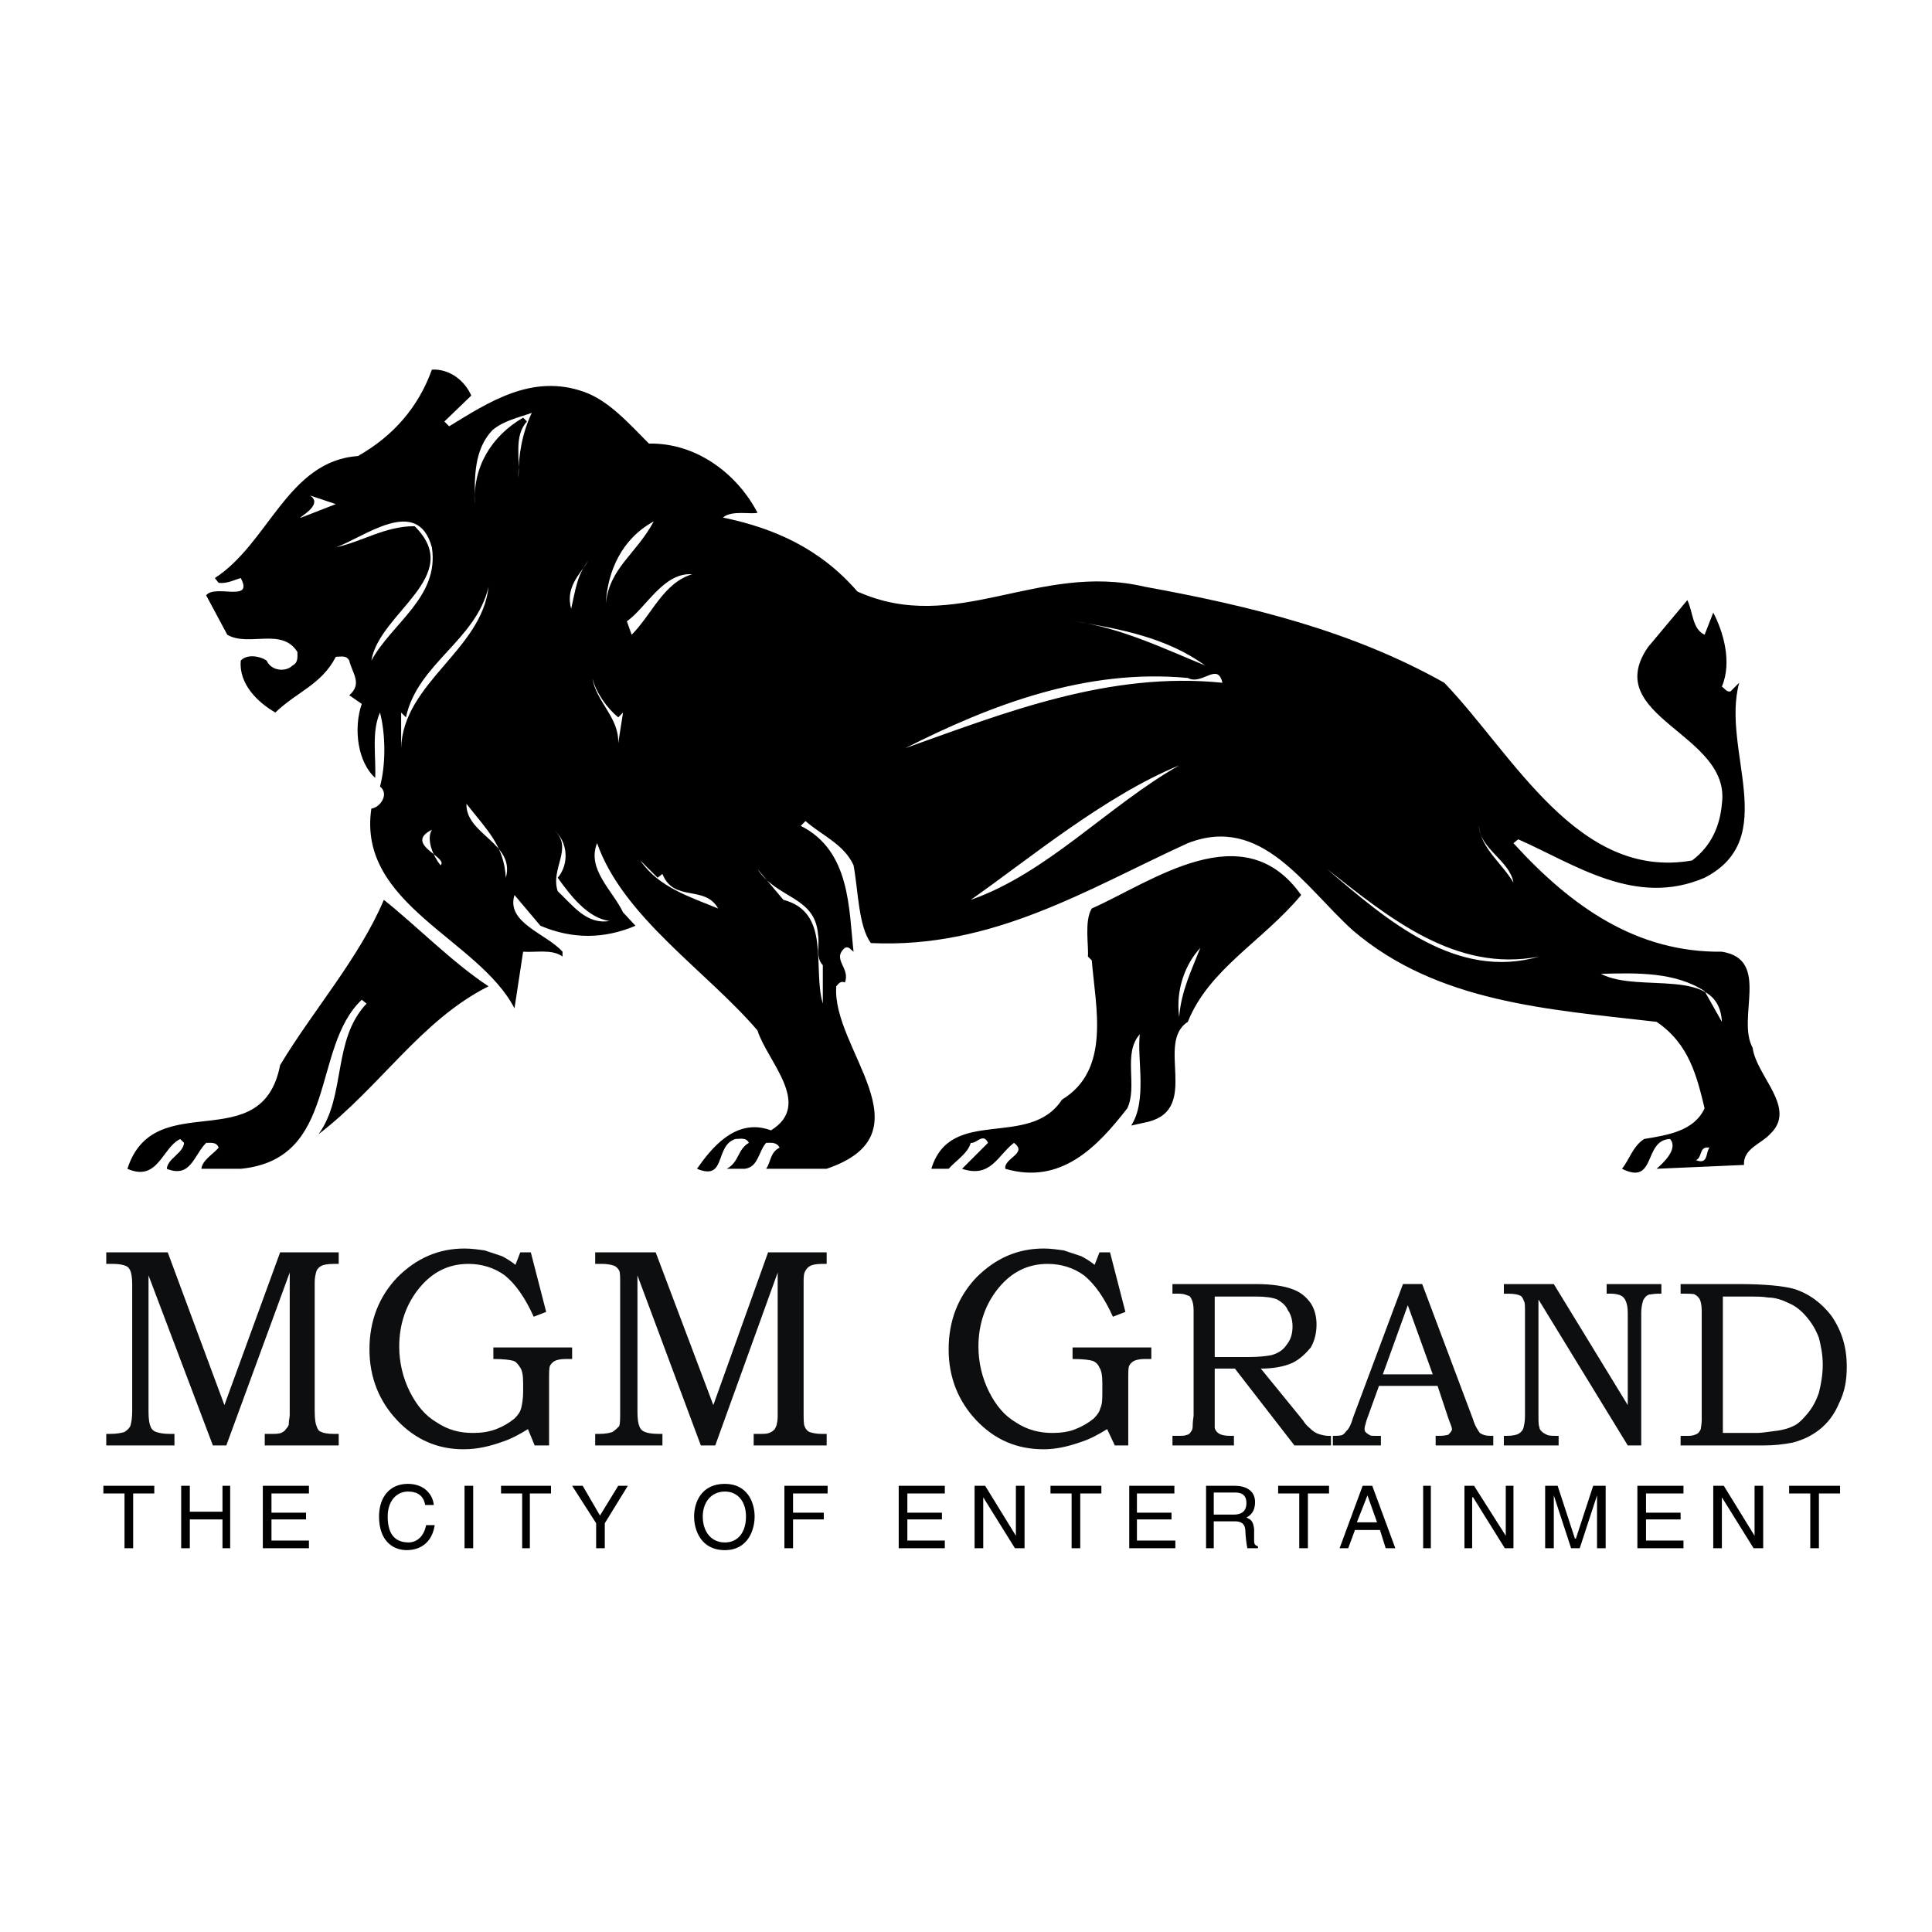
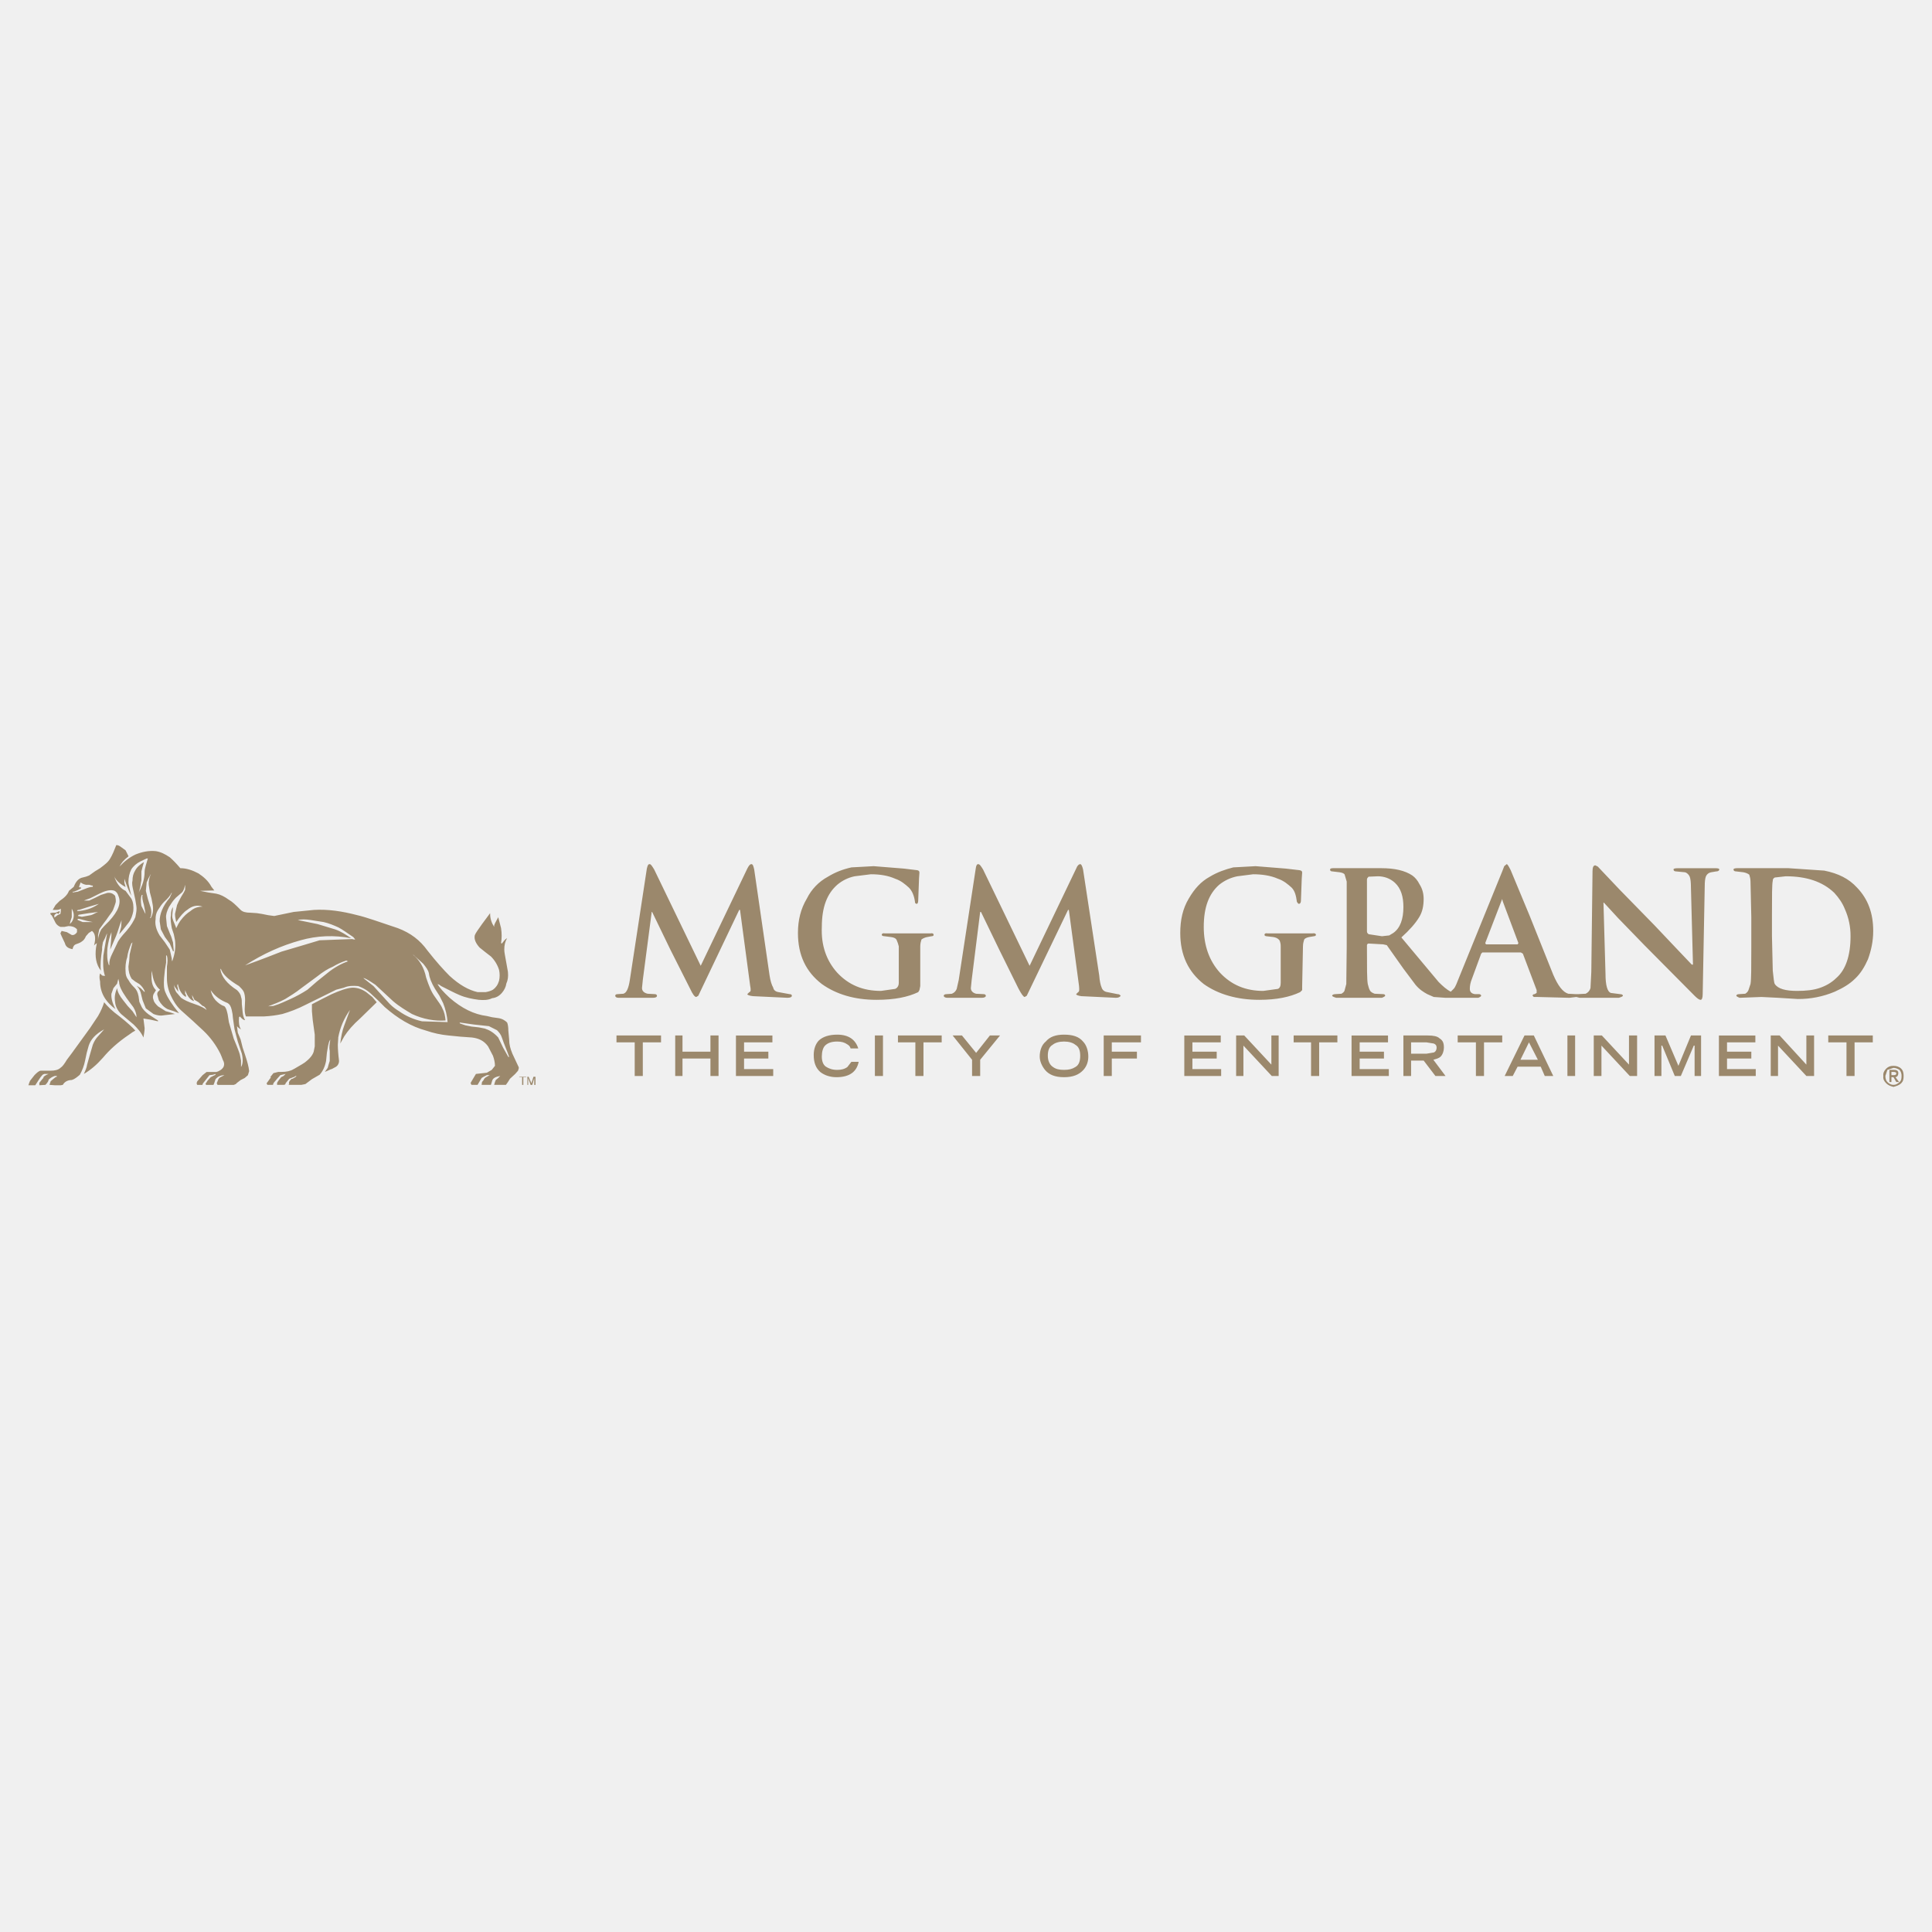
<svg xmlns="http://www.w3.org/2000/svg" width="2500" height="2500" viewBox="0 0 192.756 192.756">
  <g fill-rule="evenodd" clip-rule="evenodd">
-     <path fill="#fff" d="M0 0h192.756v192.756H0V0z" />
-     <path d="M129.818 89.299c-3.832 4.6-9.199 7.378-11.309 12.65-3.258 2.109 1.246 8.625-3.928 9.967l-1.727.383c1.629-2.49.576-6.611.863-9.104-1.725 1.916-.191 5.176-1.246 7.379-2.971 3.834-6.613 7.668-12.17 6.037-.193-1.053 2.299-1.533.861-2.588-1.629 1.246-2.301 3.547-5.175 2.588l2.587-2.588c-.479-1.053-1.15.098-1.724 0-.288 1.055-1.438 1.727-2.205 2.588H92.92c1.917-6.324 9.775-1.916 13.035-6.9 4.887-2.971 3.354-9.199 2.971-13.895l-.385-.384c.096-1.054-.383-3.545.385-4.792 6.039-2.682 15.142-9.486 20.892-1.341zm-82.8-49.833l-2.684 2.587.479.479c3.929-2.396 8.242-5.271 13.417-3.45 2.491.862 4.504 3.162 6.517 5.175 4.6-.096 8.721 2.875 10.829 6.9-.575.191-2.588-.288-3.45.479 5.079 1.054 9.68 3.066 13.417 7.379 9.775 4.409 18.018-2.971 28.654-.479 10.543 1.917 20.701 4.408 29.9 9.583 6.9 7.188 13.32 19.742 24.725 17.729 1.918-1.438 2.779-3.45 2.971-5.654.959-6.995-12.17-8.625-7.379-15.621l3.93-4.696c.574 1.15.479 2.875 1.725 3.45l.863-2.205c.959 1.821 1.916 4.888.861 7.379.289.191.48.575.863.479l.863-.862c-1.822 6.708 4.215 15.525-3.451 19.454-6.9 2.971-12.938-1.341-18.592-3.833l-.479.384c5.846 6.421 12.363 10.925 20.795 10.829 4.889.767 1.438 6.613 3.068 9.583.383 2.875 4.504 6.037 1.725 8.625-.863.959-2.684 1.438-2.588 3.066l-8.721.383c.67-.574 2.203-2.012 1.342-2.971-2.684.096-1.342 4.697-4.793 2.971.768-.957 1.055-2.203 2.205-2.971 2.301-.383 4.982-.766 6.037-3.066-.766-3.162-1.533-6.42-4.791-8.625-10.83-1.246-21.85-1.916-30.283-9.104-4.889-4.408-9.105-11.596-16.484-8.721-10.062 4.6-19.453 10.542-31.625 9.967-1.246-1.726-1.246-5.175-1.725-7.763-.958-2.108-3.163-2.971-4.792-4.409l-.479.479c4.983 2.492 4.792 8.337 5.271 12.554-.288-.192-.479-.575-.863-.383-1.342 1.15.575 2.012 0 3.449-.479-.191-.671.191-.862.385-.479 6.229 9.487 14.662-.958 18.207h-6.038c.479-.67.384-1.629 1.342-2.107-.287-.576-.862-.48-1.342-.48-.767.863-.767 2.396-2.108 2.588h-1.82c1.246-.67 1.054-1.916 2.204-2.588-.288-.574-.863-.383-1.342-.383-2.108.672-.862 4.217-3.833 2.971 1.342-1.916 3.833-5.174 7.379-3.832 4.217-2.588-.384-6.9-1.342-9.967-5.079-5.941-13.417-11.309-16.004-18.688-1.054 2.587 1.534 4.695 2.587 6.9l1.246 1.341c-3.163 1.342-6.325 1.342-9.487 0l-2.588-3.066c-.862 2.779 3.163 3.833 4.792 5.654v.479c-1.055-.766-2.684-.383-3.929-.479l-.863 5.654c-3.546-6.899-15.717-10.35-14.279-19.933.862-.096 1.821-1.438.862-2.204.575-2.108.575-5.175 0-7.379-.862 1.917-.383 4.409-.479 6.517-1.725-1.534-2.204-4.888-1.341-7.379l-1.246-.863c1.342-1.15.288-2.204 0-3.45-.287-.575-.862-.383-1.341-.383-1.438 2.779-3.833 3.45-6.038 5.558-1.821-1.054-3.642-2.875-3.45-5.175.575-.67 1.917-.479 2.588 0 .479 1.055 1.917 1.15 2.587.479.575-.288.479-.862.479-1.341-1.533-2.492-4.888-.479-6.996-1.725l-2.108-3.93c.862-1.15 4.792.767 3.45-1.725-.671.191-1.342.575-2.204.479l-.383-.479c5.367-3.45 7.284-11.691 14.279-12.171 3.546-2.013 6.038-4.888 7.379-8.625 1.725-.094 3.258 1.056 3.929 2.59zm1.725 58.938c-6.708 3.354-10.829 10.062-16.962 14.758 2.779-3.834 1.342-9.393 4.792-13.033l-.479-.383c-5.079 4.791-2.3 15.908-12.075 16.865H20.09c.096-.861 1.15-1.438 1.725-2.107-.191-.576-.767-.48-1.246-.48-1.246 1.246-1.534 3.547-3.929 2.588.096-1.053 1.629-1.533 1.725-2.588l-.383-.383c-1.821.863-2.205 4.312-5.271 2.971 2.684-8.338 13.417-.957 15.238-10.35 3.354-5.559 7.858-10.637 10.35-16.483 3.257 2.587 6.803 6.229 10.444 8.625z" />
-     <path d="M10.601 124.949h6.134l5.654 15.238 5.558-15.238h5.846v1.15h-.479c-.671 0-1.054.096-1.246.191a1.158 1.158 0 0 0-.479.479 3.762 3.762 0 0 0-.192 1.246v12.746c0 .863.096 1.342.192 1.533.096.289.191.48.479.576.192.096.575.191 1.246.191h.479v1.15h-7.379v-1.15h.575c.479 0 .767 0 1.055-.096.191-.096.383-.191.479-.383.192-.193.287-.385.287-.48 0-.383.096-.67.096-.959v-14.182l-6.325 17.25h-1.342l-6.421-16.963v13.607c0 .768.096 1.246.192 1.438.096.289.288.48.575.576s.67.191 1.341.191h.479v1.15H10.6v-1.15h.384c.671 0 1.15-.096 1.438-.191.287-.193.479-.385.575-.576.096-.287.192-.766.192-1.533v-12.65c0-.67-.096-1.148-.192-1.342-.096-.191-.191-.383-.479-.479-.191-.096-.671-.191-1.246-.191h-.671v-1.149zM51.906 124.949h1.054l1.533 5.941-1.246.48c-.863-1.918-1.821-3.26-2.875-4.121-1.055-.768-2.3-1.15-3.642-1.15-1.917 0-3.545.766-4.887 2.396-1.342 1.629-2.013 3.641-2.013 5.846 0 1.629.384 3.162 1.055 4.504.67 1.342 1.533 2.396 2.683 3.066 1.15.766 2.3 1.055 3.642 1.055.767 0 1.533-.096 2.3-.383a6.55 6.55 0 0 0 1.821-1.055c.383-.385.575-.672.671-1.055s.192-.959.192-1.629v-.863c0-.766-.096-1.246-.288-1.533-.192-.287-.384-.574-.671-.67-.288-.096-.958-.191-2.012-.191v-1.15h7.858v1.15h-.67c-.479 0-.863.096-1.054.191s-.383.287-.479.479c-.096.191-.096.67-.096 1.342v6.613h-1.438l-.671-1.629c-.767.479-1.629.957-2.491 1.244-1.342.48-2.588.768-3.93.768-2.587 0-4.792-.959-6.612-2.875s-2.779-4.312-2.779-7.092c0-2.875.958-5.271 2.779-7.188 1.917-1.916 4.121-2.875 6.708-2.875.671 0 1.342.096 2.013.191l1.725.574c.383.193.862.48 1.341.863l.479-1.244zM59.381 124.949h6.038l5.75 15.238 5.462-15.238h5.846v1.15h-.479c-.575 0-.958.096-1.15.191a1.152 1.152 0 0 0-.479.479c-.192.289-.192.672-.192 1.246v12.746c0 .863 0 1.342.096 1.533.096.289.288.48.479.576.288.096.671.191 1.246.191h.479v1.15h-7.283v-1.15h.479c.479 0 .862 0 1.054-.096.288-.096.383-.191.575-.383.095-.193.192-.385.192-.48.096-.383.096-.67.096-.959v-14.182l-6.229 17.25h-1.438l-6.325-16.963v13.607c0 .768.096 1.246.192 1.438a.86.86 0 0 0 .575.576c.191.096.67.191 1.342.191h.383v1.15h-6.708v-1.15h.383c.671 0 1.054-.096 1.342-.191.288-.193.479-.385.671-.576.096-.287.096-.766.096-1.533v-12.65c0-.67 0-1.148-.096-1.342a1.164 1.164 0 0 0-.479-.479 3.757 3.757 0 0 0-1.246-.191h-.67v-1.149h-.002zM109.693 124.949h1.055l1.533 5.941-1.246.48c-.863-1.918-1.82-3.26-2.875-4.121-1.055-.768-2.301-1.15-3.641-1.15-1.918 0-3.547.766-4.889 2.396-1.342 1.629-2.012 3.641-2.012 5.846 0 1.629.383 3.162 1.053 4.504.672 1.342 1.533 2.396 2.684 3.066 1.15.766 2.396 1.055 3.643 1.055.766 0 1.629-.096 2.299-.383a6.557 6.557 0 0 0 1.822-1.055c.383-.385.574-.672.67-1.055.191-.383.191-.959.191-1.629v-.863c0-.766-.096-1.246-.287-1.533a1.159 1.159 0 0 0-.67-.67c-.289-.096-.959-.191-2.014-.191v-1.15h7.859v1.15h-.672c-.479 0-.861.096-1.055.191-.191.096-.383.287-.479.479s-.096.67-.096 1.342v6.613h-1.342l-.766-1.629c-.768.479-1.629.957-2.492 1.244-1.342.48-2.588.768-3.834.768-2.684 0-4.887-.959-6.709-2.875-1.82-1.916-2.778-4.312-2.778-7.092 0-2.875.958-5.271 2.778-7.188 1.918-1.916 4.121-2.875 6.709-2.875.672 0 1.342.096 2.014.191l1.725.574c.383.193.861.48 1.342.863l.48-1.244zM125.314 129.357c.959 0 1.629.096 2.107.287.48.289.863.576 1.055 1.055.287.385.48.959.48 1.629 0 .768-.193 1.342-.576 1.822-.383.574-.861.861-1.533 1.053-.479.096-1.246.191-2.396.191h-3.258v-6.037h4.121zm-8.337-.287h.672c.383 0 .67.096.861.191.191 0 .289.191.383.383.098.193.193.576.193 1.055v10.543c-.096.67-.096 1.053-.096 1.148a.744.744 0 0 1-.191.48c-.098.191-.289.287-.385.287-.191.096-.479.096-.861.096h-.576v.959h6.133v-.959h-.383c-.574 0-.861-.096-1.055-.191a.982.982 0 0 1-.479-.576v-5.941h2.012l5.943 7.668h3.641v-.959h-.287c-.287 0-.672-.096-.959-.191s-.574-.287-.861-.576c-.096-.096-.385-.287-.672-.766l-4.217-5.176c1.246 0 2.301-.191 3.164-.574.766-.383 1.34-.959 1.82-1.533.383-.672.574-1.438.574-2.301 0-.766-.191-1.533-.574-2.107-.48-.672-1.055-1.15-1.918-1.438-.766-.289-2.012-.48-3.545-.48h-8.338v.958h.001zM140.457 130.221l2.49 6.9h-4.982l2.492-6.9zm-5.463 11.213c-.191.67-.385 1.053-.576 1.244-.191.193-.287.385-.479.48s-.574.096-.959.096v.959h4.793v-.959h-.48c-.383 0-.574 0-.67-.096-.191-.096-.287-.191-.385-.287-.094-.096-.094-.193-.094-.385 0-.096.094-.383.191-.766l1.246-3.449h5.846l1.053 3.162c.191.574.385.957.385 1.15 0 .191-.193.383-.385.574-.096 0-.383.096-.766.096h-.479v.959h5.75v-.959h-.289c-.479 0-.766-.096-1.053-.287-.193-.289-.48-.672-.672-1.342l-5.078-13.514h-1.918l-4.981 13.324zM150.039 128.111h4.984l7.379 12.076v-9.201c0-.574-.096-.957-.191-1.148a.977.977 0 0 0-.48-.576c-.191-.096-.574-.191-.957-.191h-.48v-.959h5.463v.959h-.287c-.479 0-.863.096-.959.096-.287.096-.479.383-.574.574a4.266 4.266 0 0 0-.191 1.246v13.227h-1.342l-8.912-14.568v11.598c0 .574 0 .957.096 1.148 0 .193.096.287.287.48.096.096.287.191.479.287s.576.096 1.15.096v.959h-5.463v-.959h.287c.576 0 .959-.096 1.15-.191s.383-.287.48-.479c.096-.289.191-.768.191-1.342v-10.256c0-.67 0-1.053-.096-1.148-.096-.289-.193-.48-.385-.576s-.574-.191-1.148-.191h-.48v-.961h-.001zM171.891 129.357h2.395c.959 0 1.629 0 2.109.096.766 0 1.533.287 2.107.576.67.287 1.246.766 1.725 1.342.576.67.959 1.342 1.246 2.107.191.768.383 1.629.383 2.684s-.191 2.012-.383 2.779c-.287.863-.67 1.533-1.15 2.107-.479.576-.957 1.055-1.438 1.246-.383.191-.957.383-1.82.48-.768.096-1.342.191-1.725.191h-3.449v-13.608zm-2.78-.191c.191.096.383.287.479.479.096.193.191.576.191 1.15v10.83c0 .479-.096.861-.096.959-.096.191-.191.383-.383.479s-.48.191-.768.191h-.861v.959h8.24c1.055 0 2.014-.098 2.971-.289 1.055-.287 1.822-.67 2.588-1.246.863-.67 1.533-1.533 2.012-2.682.576-1.15.768-2.301.768-3.643 0-1.916-.479-3.545-1.533-5.078-.959-1.246-2.205-2.205-3.738-2.684-1.053-.289-2.875-.48-5.557-.48h-5.75v.959c.861 0 1.34 0 1.437.096z" fill="#0c0e0f" />
-     <path d="M53.056 41.191c-.958 2.012-1.342 4.217-1.342 6.517.192-1.917-.479-4.217.863-5.654l-.383-.383c-3.163 1.821-5.079 4.983-4.792 8.625-.096-2.683-.096-5.462 1.725-7.379 1.149-.959 2.587-1.247 3.929-1.726zM30.056 51.637c-.671.191 2.396-1.246.863-2.205l2.587.863-3.45 1.342zM43.089 54.607c.767 4.983-4.025 7.571-6.037 11.308.767-4.792 9.391-8.434 4.312-13.417-2.971 0-5.175 1.534-7.858 2.108 2.779-.957 8.145-5.27 9.583.001zM60.435 60.262c.191-3.354 1.629-6.517 4.792-8.242-1.821 3.354-4.409 4.6-4.792 8.242zM47.88 52.882l.384 1.725-.384-1.725zM56.985 60.741c-.575-2.108.767-3.354 1.725-4.792-1.15 1.342-1.341 3.163-1.725 4.792zM69.06 57.291c-2.875.863-4.025 4.025-6.038 6.038l-.479-1.342c1.917-1.342 3.642-4.888 6.517-4.696zM40.022 74.637v-3.546l.479.479c1.15-5.366 6.996-7.666 8.242-13.033-.67 6.325-8.529 9.583-8.721 16.1zM120.234 66.395c-4.217-1.725-8.336-3.737-13.033-4.408 4.602.766 9.201 1.629 13.033 4.408zM121.961 68.12c-11.309-1.15-21.658 2.971-31.625 6.517 8.528-4.313 18.016-7.955 28.174-6.996 1.437.767 2.97-1.629 3.451.479zM61.681 71.57l.479-.479-.479 3.067c.096-2.588-2.204-4.121-2.587-6.517.383 1.533 1.532 3.067 2.587 3.929zM96.852 89.779c5.75-4.025 13.32-10.351 20.796-13.417-7.091 4.025-13.128 10.733-20.796 13.417zM50.468 87.574c.958-3.45-4.025-4.312-3.929-7.379 2.012 2.588 3.737 4.121 3.929 7.379zM150.998 88.053c-1.15-1.917-3.258-3.45-3.451-5.654.098 2.3 3.068 3.45 3.451 5.654zM43.089 82.783c-.575.958.096 2.588.863 3.546.862-.767-3.738-2.109-.863-3.546zM55.643 87.574c1.246 1.725 2.971 4.025 5.175 4.312-2.3.383-3.642-1.533-5.175-2.971-.767-2.3 1.629-4.312-.383-6.133 1.437 1.246 1.533 3.451.383 4.792zM66.089 87.191c1.149 2.875 4.216 1.054 5.559 3.45-2.779-1.15-5.942-2.108-7.763-4.792l1.725 1.725.479-.383zM81.614 93.229c.192.958-.288 2.3.479 3.066v3.834c-1.054-3.547.862-9.104-3.929-10.35l-2.587-3.067c1.917 2.97 5.75 2.683 6.037 6.517zM153.586 95.432c-8.242 2.396-15.143-3.545-21.18-8.721 6.229 4.888 12.842 10.351 21.18 8.721zM119.756 94.57c-.863 2.205-1.916 4.312-2.107 6.9-.385-2.779.669-5.366 2.107-6.9zM170.068 98.883l1.725 3.066c-.287-5.654-8.24-2.779-12.074-4.791 3.642-.096 7.379-.191 10.349 1.725zM170.549 114.504c-.385.479-.096 1.725-1.342 1.246.67-.289.287-1.438 1.342-1.246z" fill="#fff" />
-     <path d="M10.314 148.236h5.079v.768h-2.108v5.463h-.863v-5.463h-2.108v-.768zM22.197 148.236h.767v6.231h-.767v-2.875h-3.258v2.875h-.863v-6.231h.863v2.588h3.258v-2.588zM30.822 154.467h-4.6v-6.231h4.6v.768h-3.737v1.916h3.45v.672h-3.45v2.107h3.737v.768zM42.418 150.154c-.192-1.15-1.055-1.342-1.726-1.342-1.054 0-2.012.861-2.012 2.49 0 1.439.479 2.588 2.108 2.588.479 0 1.438-.287 1.725-1.725h.862c-.383 2.396-2.3 2.492-2.779 2.492-1.438 0-2.779-.959-2.779-3.355 0-1.916 1.054-3.258 2.875-3.258 1.63 0 2.492 1.055 2.588 2.109h-.862v.001zM46.347 148.236h.863v6.231h-.863v-6.231zM49.989 148.236h4.984v.768h-2.109v5.463h-.767v-5.463h-2.108v-.768zM60.339 154.467h-.862v-2.492l-2.396-3.739h1.054l1.725 2.971 1.821-2.971h.958l-2.3 3.739v2.492zM74.427 151.303c0 1.535-.767 2.588-2.108 2.588s-2.204-1.053-2.204-2.588c0-1.436.862-2.49 2.204-2.49s2.108 1.054 2.108 2.49zm.862 0c0-1.34-.671-3.258-2.971-3.258-2.396 0-3.067 1.918-3.067 3.258 0 1.342.671 3.355 3.067 3.355 2.3 0 2.971-2.013 2.971-3.355zM79.123 154.467h-.863v-6.231h4.312v.768h-3.449v1.916h3.066v.672h-3.066v2.875zM94.264 154.467h-4.6v-6.231h4.6v.768h-3.737v1.916h3.45v.672h-3.45v2.107h3.737v.768zM101.355 148.236h.864v6.231h-.959l-3.162-5.08v5.08h-.864v-6.231h1.055l3.066 4.985v-4.985zM104.807 148.236h5.078v.768h-2.108v5.463h-.863v-5.463h-2.107v-.768zM117.264 154.467h-4.6v-6.231h4.504v.768h-3.736v1.916h3.449v.672h-3.449v2.107h3.832v.768zM121.098 148.908h2.107c.48 0 1.15.096 1.15 1.055 0 .957-.67 1.148-1.246 1.148h-2.012v-2.203h.001zm0 2.875h2.107c.959 0 1.055.574 1.055 1.15 0 .191.096 1.148.191 1.533h1.055v-.191c-.287-.096-.383-.193-.383-.576v-1.15c-.096-.861-.383-.957-.768-1.148.385-.193.863-.576.863-1.533 0-1.246-1.055-1.631-2.014-1.631h-2.875v6.23h.768v-2.684h.001zM127.52 148.236h5.078v.768h-2.108v5.463h-.863v-5.463h-2.107v-.768zM135.377 151.879l1.055-2.684.957 2.684h-2.012zm2.301.766l.574 1.822h.959l-2.301-6.23h-.959l-2.299 6.23h.861l.672-1.822h2.493zM141.988 148.236h.768v6.231h-.768v-6.231zM150.23 148.236h.768v6.231h-.863l-3.162-5.08h-.096v5.08h-.768v-6.231h.959l3.162 4.985v-4.985zM159.336 154.467v-3.643-1.629l-1.725 5.271h-.863l-1.725-5.271v5.272h-.863v-6.23h1.246l1.725 5.271h.096l1.725-5.271h1.246v6.23h-.862zM167.961 154.467h-4.6v-6.231h4.6v.768h-3.738v1.916h3.451v.672h-3.451v2.107h3.738v.768zM175.053 148.236h.861v6.231h-.957l-3.164-5.08v5.08h-.861v-6.231h1.052l3.069 4.985v-4.985zM178.502 148.236h5.08v.768h-2.109v5.463h-.862v-5.463h-2.109v-.768z" />
+     <path fill="#fff" fill-opacity="0" d="M0 0h192.756v192.756H0V0z" />
+     <path d="M132.947 86.943l.688.081c.281.04.484.121.523.242l.203.687v6.587l-.041 3.636-.162.607c-.039.201-.201.281-.322.363l-.605.039c-.203 0-.324.082-.324.162 0 .041.121.121.404.203h4.566c.201-.082.322-.162.322-.203 0-.08-.039-.162-.201-.162l-.85-.039c-.201-.082-.402-.162-.484-.363-.08-.121-.121-.324-.201-.607-.082-.443-.082-1.656-.082-3.636v-.242c0-.081.082-.162.162-.162l1.455.081.363.081 1.656 2.343 1.213 1.617c.404.484.809.727 1.172.928l.646.283 1.172.082H147.493c.201-.082.283-.162.283-.203 0-.08-.082-.162-.203-.162h-.404c-.322-.039-.525-.201-.525-.523 0-.283.041-.607.242-1.092l.891-2.425.121-.121h3.838l.201.121 1.375 3.638v.281l-.203.121c-.16 0-.201.082-.201.162l.121.121h.404l3.152.082.686-.082.324.082h3.92c.281-.082.404-.162.404-.203 0-.08-.082-.162-.283-.162l-.93-.121c-.324-.121-.525-.727-.525-1.898l-.203-7.112h.041l1.414 1.536 2.627 2.708 5.01 5.05c.244.242.445.404.607.404.121 0 .201-.201.201-.566l.203-10.748c0-.485.039-.808.121-1.01a.683.683 0 0 1 .525-.404l.484-.081c.201 0 .322-.081.322-.202 0-.081-.121-.121-.402-.121h-3.678c-.363 0-.484.041-.484.121 0 .122.08.202.281.202l.85.081c.201.04.404.242.484.444s.121.566.121 1.091l.203 7.677h-.121l-1.537-1.616-2.182-2.304-3.475-3.556-2.182-2.303-.242-.122c-.203 0-.283.202-.283.606l-.121 10.022-.082 1.615a.863.863 0 0 1-.484.566l-.727.039H157.189l-.727-.039c-.525-.162-1.012-.768-1.496-1.9l-2.344-5.858-1.898-4.566c-.203-.404-.324-.606-.404-.606l-.242.202-.203.525-4.322 10.627c-.203.484-.324.889-.525 1.092l-.283.281c-.404-.201-.809-.564-1.213-.969l-3.717-4.445c.809-.727 1.414-1.415 1.777-2.02.324-.525.445-1.132.445-1.818 0-.525-.121-1.011-.404-1.455-.203-.404-.445-.687-.727-.889-.729-.485-1.738-.728-3.113-.728h-4.768c-.201 0-.322.041-.322.121.002.123.041.204.244.204zm-3.273-.121c.201.041.242.121.242.242l-.041.606-.08 2.182c0 .202-.08.323-.201.323-.082 0-.121-.081-.203-.202-.08-.606-.201-1.091-.525-1.415-.363-.323-.768-.687-1.373-.889-.729-.323-1.617-.444-2.465-.444l-1.576.202a4.169 4.169 0 0 0-1.818.849c-1.01.889-1.535 2.222-1.535 4.203 0 1.818.525 3.354 1.615 4.566 1.133 1.213 2.547 1.818 4.324 1.818l1.455-.201c.201-.082.283-.283.283-.607v-3.636a1.39 1.39 0 0 0-.121-.606c-.162-.202-.365-.283-.607-.323l-.686-.081c-.123 0-.203-.081-.203-.122 0-.161.121-.202.324-.161h4.443c.203-.041.365 0 .365.161 0 .041-.082.122-.203.122l-.484.081c-.203.041-.404.121-.484.243-.041.162-.123.364-.123.687l-.08 3.96v.404l-.201.201c-1.01.484-2.344.768-4.082.768-2.223 0-4.121-.566-5.535-1.576-1.535-1.211-2.344-2.869-2.344-5.091 0-1.293.242-2.424.848-3.435.566-.97 1.213-1.698 2.102-2.182.729-.444 1.535-.728 2.344-.93l2.223-.121 3.031.243 1.371.161zm6.869.646l.93-.041c.605 0 1.213.202 1.697.646.605.566.848 1.374.848 2.424 0 1.213-.322 2.102-1.01 2.586l-.404.243-.727.081-1.334-.202c-.08-.081-.162-.121-.162-.283V87.75c0-.12.082-.201.162-.282zm13.375 2.425l1.576 4.203-.082.121h-3.15l-.082-.121 1.617-4.203.08-.202.041.202zm23.314-2.95l.688.081c.242.04.445.121.605.242.041.162.123.364.123.687l.08 3.557v3.03c0 1.98 0 3.193-.08 3.636l-.203.607c-.08.201-.201.281-.324.363l-.605.039c-.201 0-.283.082-.283.162 0 .041.121.121.324.203l2.182-.082 1.656.082 1.98.121a9.293 9.293 0 0 0 3.678-.729c.809-.363 1.494-.768 2.02-1.293.566-.525.971-1.211 1.293-1.939.324-.889.525-1.818.525-2.829 0-1.778-.525-3.192-1.615-4.324-.809-.889-1.859-1.414-3.273-1.697l-3.596-.243h-5.053c-.242 0-.402.041-.402.121-.001.124.079.205.28.205zm3.557 4.323c0-1.898 0-3.03.08-3.394 0-.202.082-.242.203-.323l1.09-.122c2.061 0 3.678.525 4.85 1.657.445.485.809 1.01 1.051 1.616a6.5 6.5 0 0 1 .566 2.708c0 1.939-.486 3.354-1.416 4.162-.484.484-1.09.809-1.695 1.01-.607.203-1.334.283-2.223.283-1.133 0-1.9-.201-2.223-.688-.082-.121-.121-.605-.203-1.332l-.08-3.436v-2.141zm8.242 12.73v3.354h-.807v-3.354h-1.818v-.688h4.443v.688h-1.818zm3.477 2.746v1.213h.201v-.484h.203l.281.484h.283l-.363-.484c.201-.041.283-.203.283-.404 0-.203-.121-.324-.404-.324h-.484v-.001zm-.324-.121c-.201.203-.322.445-.283.729-.039.322.082.525.283.727.203.201.404.283.729.363.281-.08.564-.162.768-.363.201-.201.242-.404.242-.727 0-.283-.041-.525-.242-.729-.203-.201-.486-.283-.768-.283-.325 0-.526.082-.729.283zm.728-.08c.201 0 .402.08.605.201a.912.912 0 0 1 .201.607c0 .281-.039.484-.201.605-.203.201-.404.283-.605.283-.203 0-.404-.082-.607-.283-.121-.121-.201-.324-.201-.605l.201-.607.607-.201zm.281.525c0 .162-.08.201-.281.201h-.203v-.322h.203c.201 0 .281.08.281.121zm-8.201.284h-.77l-2.828-3.031v3.031h-.727v-4.041h.889l2.666 2.908v-2.908h.77v4.041zm-5.859-3.354h-2.828v.928h2.424v.688h-2.424v1.051h2.867v.688h-3.676v-4.041h3.637v.686zm-5.416-.687v4.041h-.646v-3.031h-.08l-1.293 3.031h-.605l-1.254-3.031h-.08v3.031h-.688v-4.041h1.092l1.293 3.029 1.252-3.029h1.009zm-6.383 0v4.041h-.729l-2.828-3.031v3.031h-.768v-4.041h.809l2.707 2.908v-2.908h.809zm-11.234 0l-1.979 4.041h.807l.484-.93h2.305l.404.93h.848l-1.939-4.041h-.93zm5.05 0v4.041h-.768v-4.041h.768zm-3.716 2.423h-1.738l.85-1.736.888 1.736zm-8-1.736v-.688h4.443v.688h-1.818v3.354h-.807v-3.354h-1.818zm-6.952 0h-2.828v.928h2.424v.688h-2.424v1.051h2.91v.688h-3.719v-4.041h3.637v.686zm4.85.524c0 .203-.082.404-.283.486l-.727.121h-1.537v-1.131h1.537l.727.119c.201.082.283.203.283.405zm.283-.928c-.203-.203-.607-.283-1.172-.283h-2.426v4.041h.768v-1.537h1.254l1.172 1.537h1.01l-1.213-1.617c.242-.08.525-.121.729-.322.201-.203.322-.566.322-.891 0-.485-.121-.727-.444-.928zm-12.002.404v3.354h-.809v-3.354h-1.736v-.688h4.363v.688h-1.818zm-4.041-.687v4.041h-.688l-2.828-3.031v3.031h-.727v-4.041h.809l2.707 2.908v-2.908h.727zM64.82 86.215c.121 0 .242.202.444.525l4.647 9.617 4.647-9.697c.162-.324.283-.445.404-.445.162 0 .202.202.283.525l1.536 10.587c.081.525.202.93.364 1.211.04.244.242.404.525.445l1.091.201c.202 0 .242.082.242.162 0 .121-.121.203-.444.203l-3.435-.162c-.364-.041-.565-.121-.565-.203l.202-.201c.162-.041.162-.242.081-.646l-1.01-7.556h-.082l-4.082 8.566-.202.121c-.162 0-.364-.283-.606-.807l-1.979-3.92-1.819-3.758h-.04l-.889 6.788-.081.809c0 .283.202.484.565.566l.728.039c.121 0 .202.082.202.162 0 .121-.121.203-.404.203h-3.435c-.202 0-.323-.082-.323-.203 0-.08.04-.162.242-.162l.566-.039c.323-.082.525-.566.646-1.375l1.697-11.111c.082-.324.122-.445.284-.445zm26.709.607c.162.041.202.121.202.242l-.04.606-.081 2.182c0 .202-.081.323-.121.323-.162 0-.202-.081-.202-.202-.081-.606-.283-1.091-.606-1.415-.364-.323-.768-.687-1.374-.889-.727-.323-1.536-.444-2.424-.444l-1.616.202a3.883 3.883 0 0 0-1.737.849c-1.011.889-1.536 2.222-1.536 4.203-.081 1.818.444 3.354 1.536 4.566 1.131 1.213 2.545 1.818 4.364 1.818l1.414-.201c.202-.082.364-.283.364-.607v-3.636a3.33 3.33 0 0 0-.202-.606c-.081-.202-.283-.283-.566-.323l-.646-.081c-.202 0-.283-.081-.283-.122 0-.161.122-.202.323-.161h4.526c.202-.041.323 0 .323.161 0 .041-.041.122-.202.122l-.445.081a1.409 1.409 0 0 0-.565.243c-.04.162-.121.364-.121.687v3.96l-.081.404-.121.201c-1.01.484-2.344.768-4.162.768-2.222 0-4.041-.566-5.455-1.576-1.576-1.211-2.384-2.869-2.384-5.091 0-1.293.283-2.424.889-3.435a4.988 4.988 0 0 1 2.102-2.182c.728-.444 1.455-.728 2.344-.93l2.222-.121 3.031.243 1.33.161zm6.344 4.162h-.08l-.849 6.788-.081.809c0 .283.202.484.526.566l.768.039c.121 0 .201.082.201.162 0 .121-.16.203-.404.203H94.52c-.202 0-.363-.082-.363-.203 0-.08.081-.162.283-.162l.525-.039a.821.821 0 0 0 .485-.484l.202-.891 1.697-11.111c.041-.324.121-.445.242-.445.162 0 .283.202.486.525l4.646 9.617 4.646-9.697c.121-.324.283-.445.404-.445s.201.202.283.525l1.615 10.587c.041.525.121.93.242 1.211.082.244.283.404.566.445l1.01.201c.203 0 .242.082.324.162-.082.121-.203.203-.486.203l-3.434-.162c-.324-.041-.525-.121-.525-.203l.201-.201c.121-.041.121-.242.082-.646l-1.012-7.556h-.08l-4.121 8.566-.203.121c-.121 0-.322-.283-.605-.807l-1.939-3.92-1.818-3.758zm23.922 13.012h-2.828v.928h2.424v.688h-2.424v1.051h2.867v.688h-3.676v-4.041h3.637v.686zm-7.961 0h-2.91v.928h2.506v.688h-2.506v1.738h-.807v-4.041h3.717v.687zm-6.547.242c.365.201.486.605.486 1.09 0 .525-.121.93-.486 1.131-.322.203-.646.283-1.131.283s-.809-.08-1.09-.283c-.324-.201-.525-.605-.525-1.131 0-.484.121-.889.484-1.09.242-.203.646-.324 1.131-.324s.889.121 1.131.324zm-1.131-1.011c-.809 0-1.414.203-1.818.688-.404.324-.605.889-.605 1.496 0 .443.201.928.525 1.332.404.486 1.01.729 1.898.729s1.496-.242 1.939-.729c.363-.404.486-.889.486-1.332 0-.607-.203-1.172-.525-1.496-.404-.485-1.011-.688-1.9-.688zm-10.182.082l1.415 1.736 1.373-1.736h1.01l-1.979 2.424v1.617h-.809v-1.617l-1.939-2.424h.929zm-6.385 0h4.364v.688h-1.818v3.354h-.809v-3.354h-1.737v-.688zm-1.494 0v4.041h-.808v-4.041h.808zm-4.566-.082c1.131 0 1.818.486 2.101 1.375h-.768c-.04-.162-.121-.283-.323-.404-.283-.201-.606-.283-1.01-.283-.526 0-.93.121-1.213.404-.202.201-.323.605-.323 1.092 0 .443.121.807.404 1.01.323.201.646.322 1.132.322.404 0 .727-.08 1.01-.283l.404-.523h.728c-.202 1.01-.93 1.535-2.223 1.535-.646 0-1.212-.203-1.617-.525-.444-.404-.646-.93-.646-1.697 0-.607.202-1.133.525-1.455.404-.365 1.01-.568 1.819-.568zm-6.466.769h-2.828v.928h2.424v.688h-2.424v1.051h2.909v.688h-3.718v-4.041h3.637v.686zm-11.112 0h-1.818v3.354h-.808v-3.354h-1.818v-.688h4.445v.688h-.001zm2.142-.687v1.615h2.788v-1.615h.808v4.041h-.808v-1.738h-2.788v1.738h-.727v-4.041h.727zM31.686 92.196l1.737.525c.606.202 1.131.565 1.616.889a10.772 10.772 0 0 0-5.051.202c-1.899.525-3.718 1.333-5.536 2.505 1.697-.606 2.909-1.091 3.637-1.374l2.182-.646 1.617-.485 3.232-.121.202.041h.122l-.202-.243c-.606-.404-1.091-.768-1.495-.97-.444-.202-.93-.404-1.455-.525l-1.293-.202c-.525-.081-.929-.081-1.293 0l1.98.404zm-.364-1.414c1.374-.081 2.789.121 4.324.525.889.202 2.223.687 4.041 1.293 1.293.485 2.223 1.212 2.95 2.222.889 1.131 1.616 1.939 2.223 2.545.97.891 1.898 1.416 2.788 1.617h.808c.243-.041.525-.121.728-.242.283-.203.485-.484.606-.889a2.482 2.482 0 0 0 0-1.092 3.268 3.268 0 0 0-.808-1.333l-.525-.404-.606-.485c-.364-.404-.566-.808-.485-1.212.121-.324.404-.646.727-1.132l.808-1.091v.081c0 .485.162.929.404 1.293v-.162l.081-.202.323-.605.281 1.091c.081.525.081 1.01 0 1.495l.081.041c.202-.243.324-.445.525-.526-.202.324-.283.688-.283 1.132 0 .283.081.606.162 1.091l.202 1.132c.04.484 0 .807-.162 1.172-.04.322-.202.646-.444.928-.283.324-.606.486-.97.525-.404.203-.848.203-1.333.162-.606-.08-1.293-.201-1.939-.484-.485-.203-1.091-.525-1.819-.889l-.162-.121-.202-.082c.202.363.606.809 1.213 1.375 1.212 1.051 2.424 1.656 3.717 1.818l.525.121.566.08c.404.041.728.242.929.445.081.201.121.484.121.809l.081.889c0 .484.121.928.323 1.414l.606 1.293c.081.121 0 .242-.041.404l-.283.322-.525.484-.202.324-.202.283h-1.172l.081-.283.081-.201.243-.203.202-.201c-.445.08-.728.201-.809.484l-.121.404h-.929l.04-.283.162-.201c.04-.123.121-.203.242-.283l.364-.203h-.283l-.323.162-.202.121-.404.688h-.606l-.081-.162v-.041l.283-.484.242-.404 1.091-.121.485-.283.323-.404c0-.322-.081-.686-.202-1.01l-.485-.93c-.404-.564-.929-.807-1.616-.889l-1.131-.08-1.212-.121a9.733 9.733 0 0 1-2.222-.484c-1.496-.404-2.829-1.213-4.122-2.344l-.605-.607-.647-.605a3.7 3.7 0 0 0-1.414-.889c-.485-.041-.97-.041-1.415.16l-.768.203-2.95 1.455c-.93.484-1.738.768-2.424.969a10.9 10.9 0 0 1-1.818.242h-1.818c-.081-.201-.121-.404-.121-.727l.04-.889c0-.324-.04-.607-.121-.809s-.283-.404-.485-.605c-1.01-.607-1.617-1.133-1.818-1.738v.082-.082l-.041.082c.121.727.646 1.414 1.657 2.061.202.201.364.402.404.686.081.203.081.404.081.729l.081.807c.04.365.121.566.242.77-.202 0-.323-.162-.525-.365l-.081.082c-.041.525 0 .93.202 1.211-.121-.08-.242-.121-.404-.322l.081.646.283.688.202.807.242.729c.202.605.364 1.172.404 1.615l-.122.404-.323.283-.404.203-.364.281-.121.121-.202.082h-1.616l-.081-.162.081-.201c.081-.203.121-.324.283-.404l.404-.203c-.404 0-.687.162-.889.404l-.121.363-.081.203h-.728c-.081-.082-.081-.162 0-.203l.121-.201.323-.363.485-.242v-.082l-.283.082-.323.039-.606.768-.081.121v.082h-.525c-.081-.082-.081-.203 0-.363l.525-.607.404-.322h.97c.323-.082.606-.283.727-.525.081-.203.081-.404-.081-.688l-.121-.322-.121-.283a8.175 8.175 0 0 0-1.697-2.303l-1.091-1.012-1.131-1.01c-.485-.445-.808-1.01-1.01-1.455a4.06 4.06 0 0 1-.404-1.777v-1.131c.081-.486.081-.809 0-1.092l-.081-.041v.728l-.121.727-.081.809c-.041.605-.041 1.092.161 1.494.202.486.606 1.133 1.333 2.021l-.525-.203-.606-.201c-.404-.201-.687-.525-.889-.889l-.122-.445c-.081-.201 0-.363.041-.404l.081-.08.121-.121c-.445-.363-.728-.971-.809-1.898l-.04.281v.324c0 .605.121 1.01.444 1.334l-.242.402c-.081.203-.081.404 0 .566.04.242.242.445.444.646l.768.484.444.121.485.162-1.091.121c-.404.082-.728 0-1.051-.121l-.768-.564-.323-.809-.202-.809a1.578 1.578 0 0 0-.404-.646l.404.242.404.404v-.121a1.988 1.988 0 0 0-.525-.688l-.404-.242-.364-.283c-.202-.322-.323-.727-.323-1.211l.081-.607.041-.606.283-1.212-.121.122c-.202.485-.364.97-.404 1.374-.162.444-.202 1.01-.162 1.456 0 .281.081.564.283.807.202.365.404.566.606.768.202.203.323.445.404.85l.081.566.202.443c.122.283.404.566.727.809l.93.605v.082a13.14 13.14 0 0 0-1.455-.283l.121.969c0 .324-.081.646-.121.93-.202-.484-.566-.889-.97-1.293l-1.252-1.051c-.364-.363-.566-.768-.606-1.211-.081-.486 0-.891.202-1.375.041.363.242.768.606 1.213l.444.564.485.525.404.607c0-.324-.121-.688-.323-1.01l-.364-.486-.323-.443c-.485-.688-.727-1.213-.727-1.576l-.081-.324-.121.486-.363.439-.202.566c-.041.404.081.93.404 1.535-.445-.324-.849-.727-1.131-1.213a3.008 3.008 0 0 1-.404-1.535c-.081-.363-.081-.605 0-.809l.202.203.202.039h.081c-.202-.605-.202-1.252-.162-2.02l.363-2.142v-.081l-.202.484-.202.404-.081.485v.243c-.121.808-.202 1.495-.121 2.102-.485-.607-.606-1.416-.485-2.304l.081-.444-.162.121-.121.121c.202-.728.121-1.212-.202-1.455l-.323.202-.283.323c-.081.202-.202.404-.404.525-.202.162-.404.202-.606.283-.202.081-.283.283-.323.485-.485-.081-.687-.283-.768-.606l-.323-.687-.121-.283.121-.243.525.121.485.283c.202.041.404-.081.525-.283V92.717l-.041-.04c-.202-.202-.484-.283-.808-.283l-.404.081h-.403a.944.944 0 0 1-.485-.404l-.283-.565-.121-.202a.223.223 0 0 1-.121-.202l.242-.041h.283l.404-.162v.162l-.081.041v.081l-.202-.081-.121.081-.121.122v.202c.041.081.041 0 .121-.041l.202-.161.283-.122.041-.283v-.242c-.041.04-.202.121-.404.121h-.405l.283-.485.404-.404c.485-.323.809-.646.93-1.01l.485-.404c.202-.526.485-.849.889-.929l.323-.081.323-.121.565-.404.525-.323c.485-.364.808-.606 1.01-.97.202-.323.404-.808.606-1.333.202 0 .323.081.485.202l.444.323.283.566v.04c-.485.364-.727.687-.889 1.01.485-.525 1.01-.93 1.616-1.212.606-.242 1.293-.404 2.021-.323.485.081.889.283 1.374.606.323.283.646.606 1.051 1.091.606 0 1.212.202 1.818.525.485.323.97.727 1.293 1.333l.283.364-1.415.04.809.162.808.122c.404.081.808.283 1.252.606.363.202.687.525 1.172 1.01.202.202.525.283 1.01.283l.606.041.525.081.606.122.606.081 1.939-.404 2.023-.202zm3.233 5.051a6.247 6.247 0 0 0-1.333.607c-.485.201-1.01.525-1.616 1.01l-1.536 1.131c-.606.484-1.172.809-1.616 1.092-.606.322-1.172.525-1.697.727l.525-.041c.687-.201 1.212-.484 1.697-.686a13.391 13.391 0 0 0 1.697-.93l.93-.809 1.01-.809c.728-.605 1.496-1.01 2.102-1.211l-.163-.081zm6.747-.526l-.121-.081c.646.525 1.131 1.293 1.333 2.303.283.85.525 1.455.889 1.939.323.486.606.809.728 1.133.202.363.282.768.323 1.211-1.051.082-2.223-.121-3.354-.646-.606-.363-1.293-.768-1.899-1.293l-1.738-1.615c-.485-.324-.889-.607-1.212-.688l.081.08.929.729.808.889.808.889c.324.324.606.525.93.727a6.259 6.259 0 0 0 2.303 1.012l2.546.08a6.476 6.476 0 0 0-.445-1.898l-.364-.729-.444-.686c-.364-.607-.565-1.133-.606-1.537-.081-.363-.283-.605-.566-.969l-.808-.728-.121-.122zm7.476 7.072l-1.495-.162-1.414-.201v.08c.162.08.364.121.565.201l.606.123.728.08.606.121c.485.162.889.404 1.333.889l.485 1.01.525.93h.081c-.202-.605-.485-1.211-.728-1.939-.081-.283-.283-.525-.484-.727l-.808-.405zm3.031 5.051h.687v.041h-.283v.768h-.121v-.768h-.283v-.041zm.929 0l.283.646.202-.646h.202v.809h-.121v-.688l-.202.688h-.162l-.242-.688v.688h-.081v-.809h.121zm-15.153-7.436l-1.657 1.617c-.687.605-1.212 1.213-1.576 1.777l-.404.727c.081-.686.202-1.291.404-1.818l.566-1.535a6.843 6.843 0 0 0-1.172 2.748v.082l-.041.646c0 .402.041.969.122 1.615a.706.706 0 0 1-.283.566l-.444.242c-.081 0-.202.08-.404.162l-.283.121.283-.404c.041-.203.121-.404.202-.688v-1.009c-.081-.404 0-.729.041-1.01v-.121l-.122.283-.081.322-.122.727-.081.809c-.121.605-.323 1.01-.646 1.375l-.768.443-.646.484-.404.082h-1.293l.081-.082c-.081-.121 0-.281.122-.402l.121-.123h.081l.283-.16.121-.121h-.081l-.121.08-.525.201-.363.445c0 .08-.041.162-.202.162h-.648v-.203l.121-.201.283-.363.243-.121.202-.203-.525.121-.323.363-.202.244c-.162.16-.202.281-.202.363h-.565c-.041-.082-.121-.162-.041-.203l.404-.564h-.081l.323-.404.485-.121h.323c.485 0 .889-.082 1.212-.283l.081-.041c.606-.363 1.01-.564 1.212-.768.404-.322.687-.727.727-1.051l.081-.404v-1.172l-.202-1.453-.081-.891v-.686l1.011-.525.97-.486c.728-.322 1.455-.605 2.061-.646.485 0 .889.123 1.374.445l.606.484.443.526zM7.36 88.963h-.081l-.04.081.525-.081.728-.283c.283-.121.565-.202.768-.202v-.122h-.081l-.283-.081h-.323c-.202-.041-.404-.122-.525-.242l-.162.444.081.081.081-.081.04.162-.404.202-.324.122zm.404 1.819l-.081.121c.768-.041 1.495-.242 2.182-.728l-.97.283-1.01.323h-.121v.001zm-.605.727l-.122.363-.081.323.081-.081.041-.04c.202-.202.283-.485.283-.768 0-.202-.081-.445-.202-.646v.849zm.605-.121l.404.081.889-.161c.202-.041.404-.202.728-.323l-.929.121-1.01.161-.082.121zm0 .404l.485.202h1.009l-.606-.121-.606-.161-.201-.042c-.081 0-.161.041-.081.122zm6.87-6.142l-.606.283c-.404.202-.728.485-.93.808-.202.404-.283.809-.283 1.293 0 .202.081.404.121.646l.162.688c-.283-.525-.485-1.091-.687-1.697v.404l.122.404h-.041c-.606-.324-.97-.727-1.091-1.051l.081.243c.243.606.606 1.01 1.051 1.212l.565.768c.202.323.243.808.202 1.252-.081.404-.202.809-.485 1.172-.404.525-.727.929-.929 1.131l.202-.727.04-.687-.04.121c-.162.404-.283.889-.485 1.415l-.606 1.414.081-.849c.041-.404.041-.687.041-.889-.202.485-.323 1.01-.404 1.617-.041.605-.041 1.212.161 1.697l.041-.081c-.041-.323.081-.687.283-1.091l.485-1.01c.121-.324.444-.728.929-1.253.485-.566.728-1.01.889-1.374.04-.243.121-.525.121-.849 0-.283-.081-.566-.121-.889l-.203-.929c-.081-.364-.162-.688-.081-.97 0-.404.081-.727.283-1.05.202-.364.525-.606.848-.809v.041l-.121.404-.122.485v.889c-.081.323-.081.646-.162.848l-.041.202-.081.202c.404-.728.606-1.414.606-2.142 0-.202.081-.404.121-.606l.202-.687h-.118v.001zm.404 1.576a4.946 4.946 0 0 0-.404.808l-.081.848.202.809.283.889c.081.323.081.606 0 .889l-.081.122h.081c.202-.324.283-.808.202-1.293l-.121-.646-.162-.606c-.041-.364-.122-.687-.122-.889 0-.323.081-.687.202-.889v-.042h.001zm-.808 2.061h-.081c-.121.283-.121.606-.041 1.091l.202.404.202.404c0-.202-.081-.485-.162-.929-.12-.405-.201-.768-.12-.97zm2.142.687c-.202.202-.404.485-.606.808s-.243.606-.243.93c-.081.484.041 1.01.404 1.616l.525.687.485.728c.04.202.121.484.202.889v.121l.04.162c.283-.768.364-1.415.283-2.102l-.121-.606-.202-.607c-.081-.485-.162-.93-.081-1.293 0-.404.081-.646.202-.809l-.081.889c0 .283.162.606.364 1.091v.04l.041.081.202-.404.202-.323c.363-.485.687-.768 1.01-.97.364-.323.768-.444 1.212-.444-.525-.202-1.05-.081-1.536.323-.323.202-.687.606-1.091 1.212-.041-.202-.121-.484-.121-.808l.202-.889c.081-.202.202-.444.404-.808.202-.323.323-.525.404-.728v-.485c-.081.283-.121.566-.323.768l-.606.525c-.283.283-.485.606-.687.929-.202.404-.323.768-.283 1.091l.081.808.323.808c.162.323.202.606.283.808l.081.889h-.081c-.081-.202-.202-.485-.323-.768l-.485-.647-.404-.768-.121-.808c0-.728.323-1.536 1.01-2.344l.121-.283c.081-.121.081-.202.081-.243-.162.328-.404.61-.767.934zm-8.001-.122H8.25h.646c.161-.081.363-.161.606-.283l.566-.283.646-.202c.363-.041.565.081.768.283.041.202.121.484.041.727-.041.162-.122.364-.243.687-.081.202-.363.525-.687 1.01-.323.404-.525.727-.687.929l-.121.565v.525c0-.323.121-.727.323-1.091.162-.202.404-.444.768-.808.93-1.01 1.253-1.818.93-2.545-.081-.283-.283-.485-.485-.525-.404-.081-.849.04-1.415.323l-.646.323c-.283.162-.484.202-.687.283l-.202.082zM23.2 101.166l-.081-.404c-.081-.363-.202-.564-.404-.686-.728-.283-1.293-.688-1.697-1.293.081.363.202.686.485 1.01.283.283.525.484.889.605.202.203.242.484.323.809l.121.768.485 1.656.283.688c.122.322.243.605.323.889l.121.605v.646c.202-.322.202-.807.081-1.332l-.202-.607-.202-.605-.324-1.213-.161-1.131-.04-.405zm-5.455-2.586l.041.363-.404-.564v-.041l-.04-.08c.04.281.121.525.242.727l.485.566c.283.201.687.404 1.293.605s1.01.404 1.252.605l-.04-.08c-.081-.121-.162-.283-.364-.324l-.404-.363-.404-.242-.242-.484.04.283.162.322c-.364-.08-.687-.484-.889-1.09v.363l.081.121v.201c-.404-.201-.687-.686-.809-1.293-.081.083-.081.204 0 .405zm-7.354 1.414c.323.404.808.889 1.535 1.414.768.607 1.293 1.092 1.576 1.416l-.283.16-.283.203c-1.212.809-2.061 1.615-2.667 2.344-.606.686-1.213 1.211-1.899 1.615.121-.283.283-.605.323-.93l.283-1.01.283-.969c.122-.324.324-.646.525-.85l.323-.363.283-.324c-.889.486-1.334 1.012-1.536 1.617l-.202.727-.162.768a4.733 4.733 0 0 1-.525 1.416c-.283.242-.525.443-.808.525-.324 0-.688.121-.889.484l-.202.039h-.605l-.525-.039.121-.363.283-.244.202-.16.121-.041c0-.08 0-.162-.041-.08h-.161c-.243.08-.444.201-.646.404h.04c-.04.121-.121.281-.323.484l-.606.039v-.242l.323-.404.081-.08v-.08l.122-.121.202-.121.202-.082h-.445l-.162.082-.202.242-.243.363-.283.443h-.687l.081-.242.081-.201.444-.566c.202-.201.404-.404.606-.443h1.01c.404 0 .768-.082.97-.283.202-.121.404-.404.646-.809l.606-.809.081-.121.121-.162 1.495-2.061.808-1.211c.285-.485.487-.97.608-1.374z" fill="#9b886c" />
  </g>
</svg>
